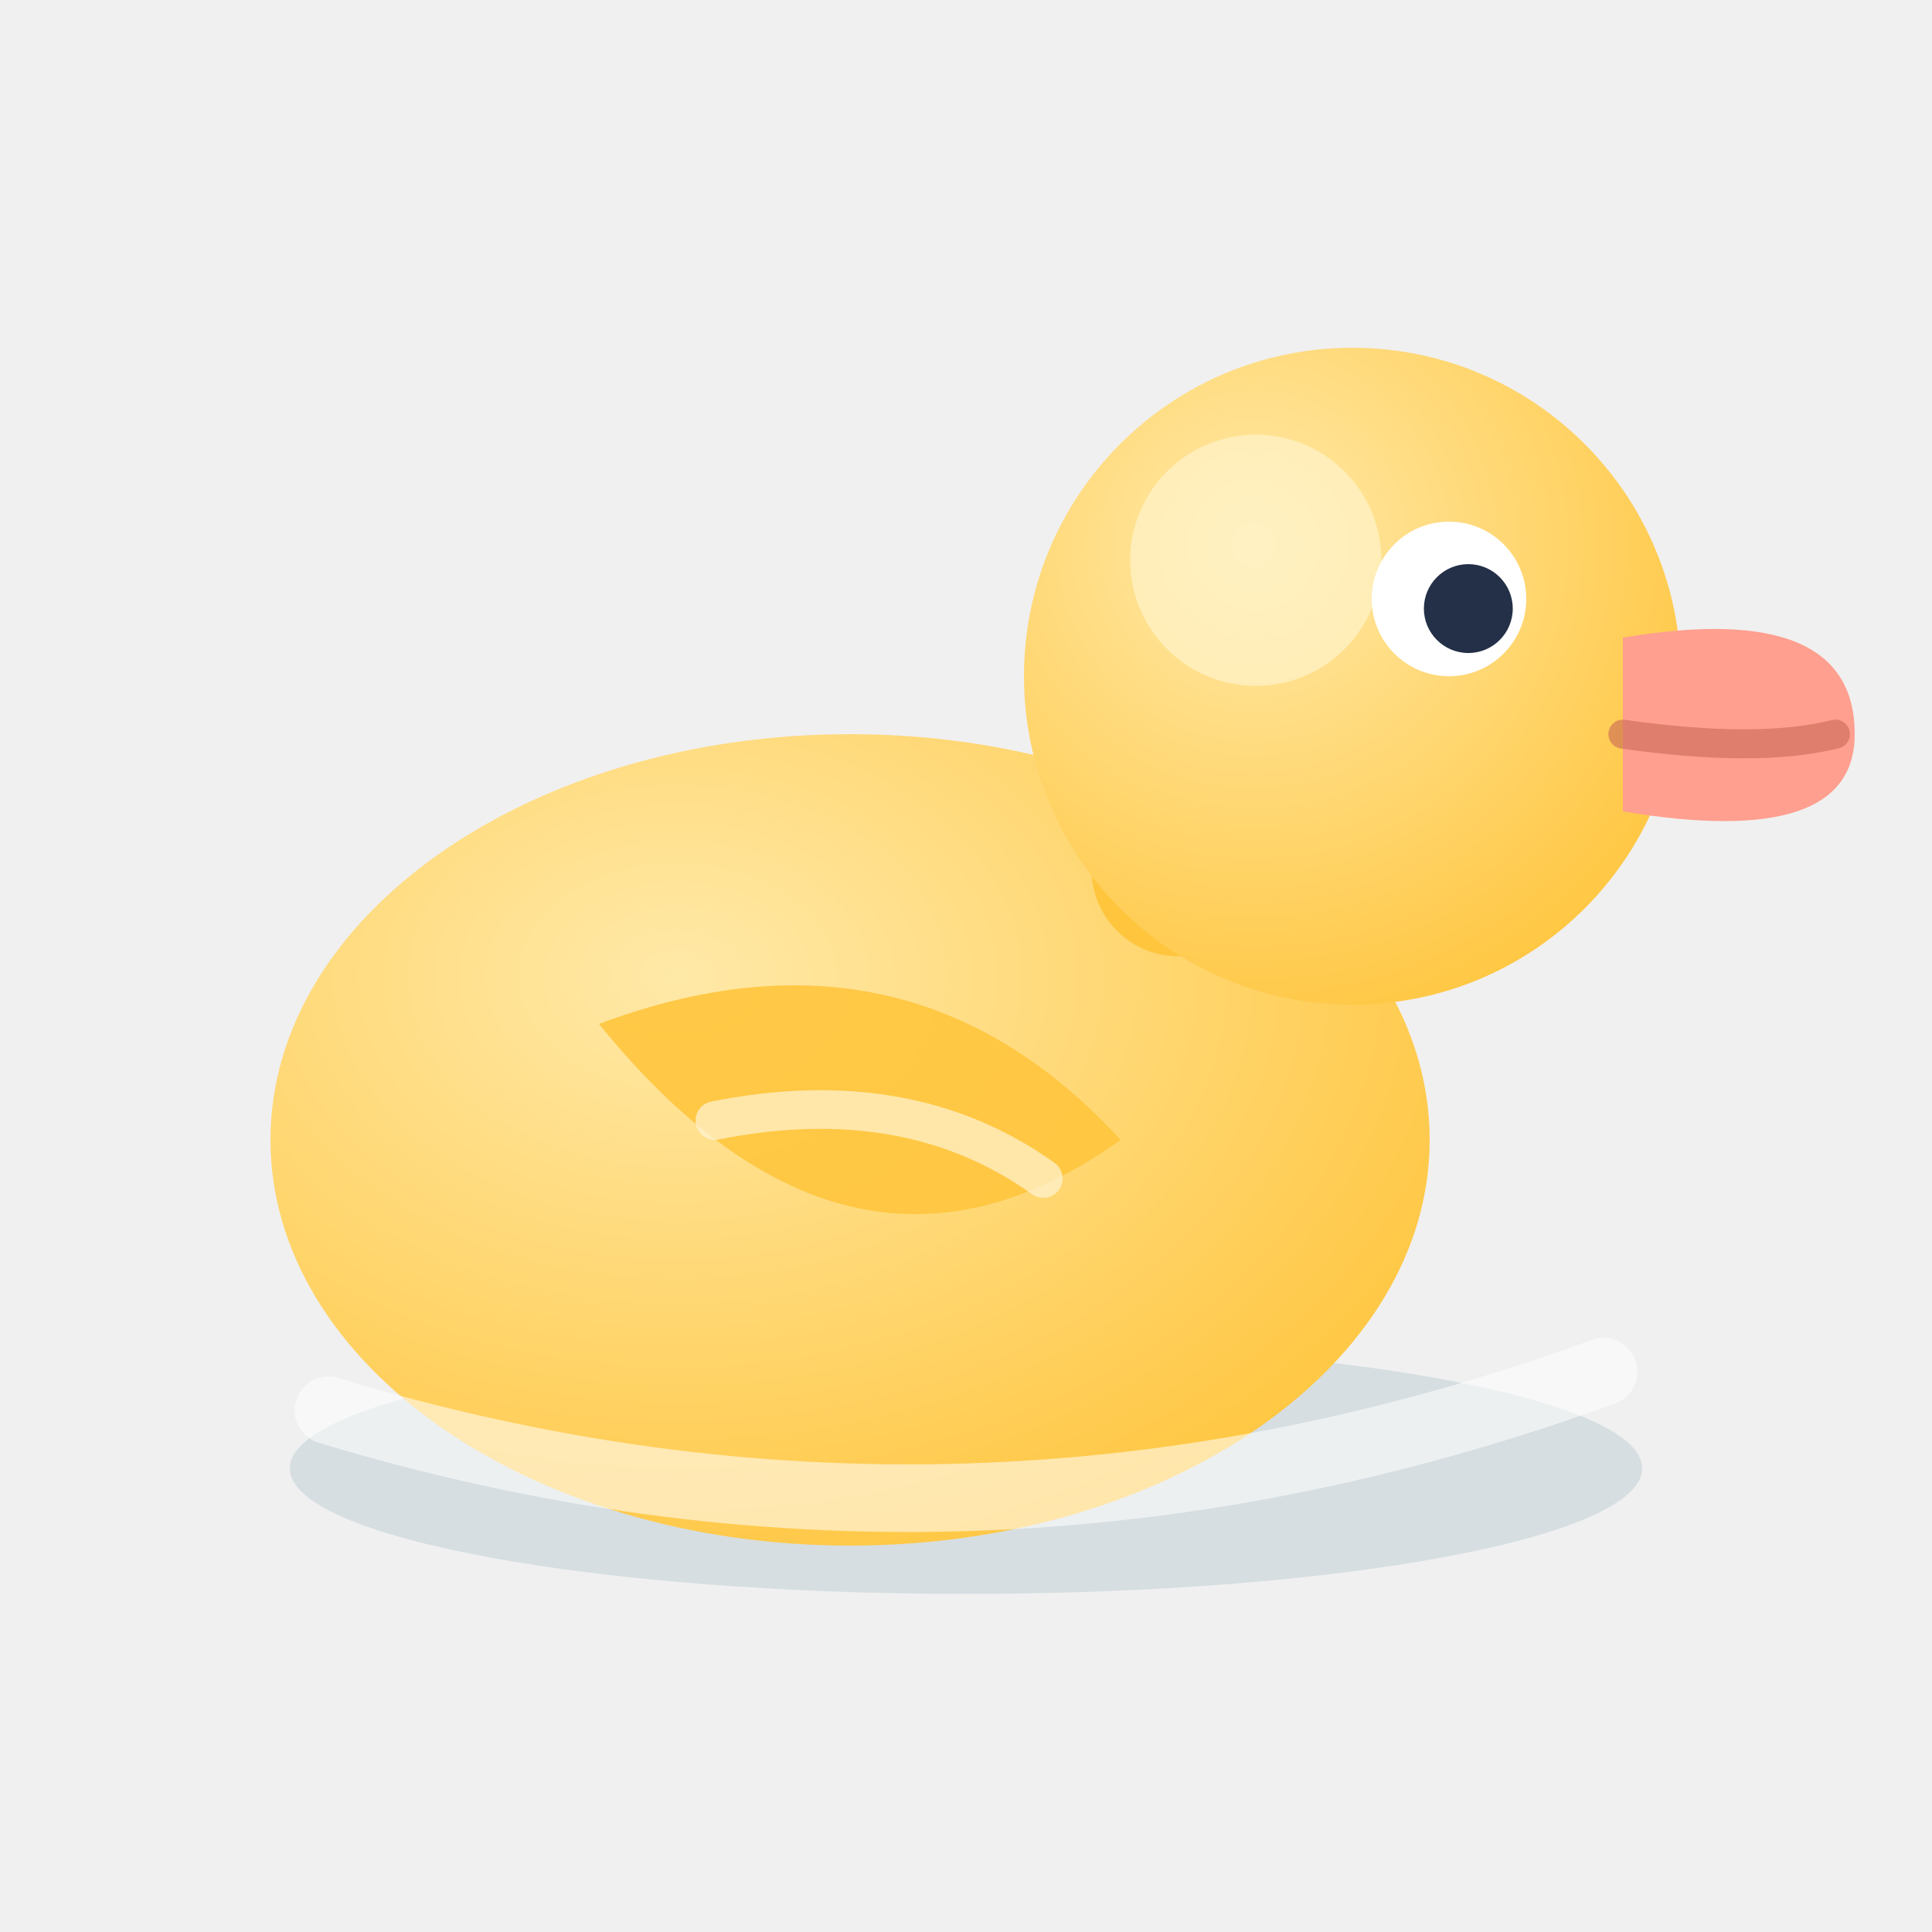
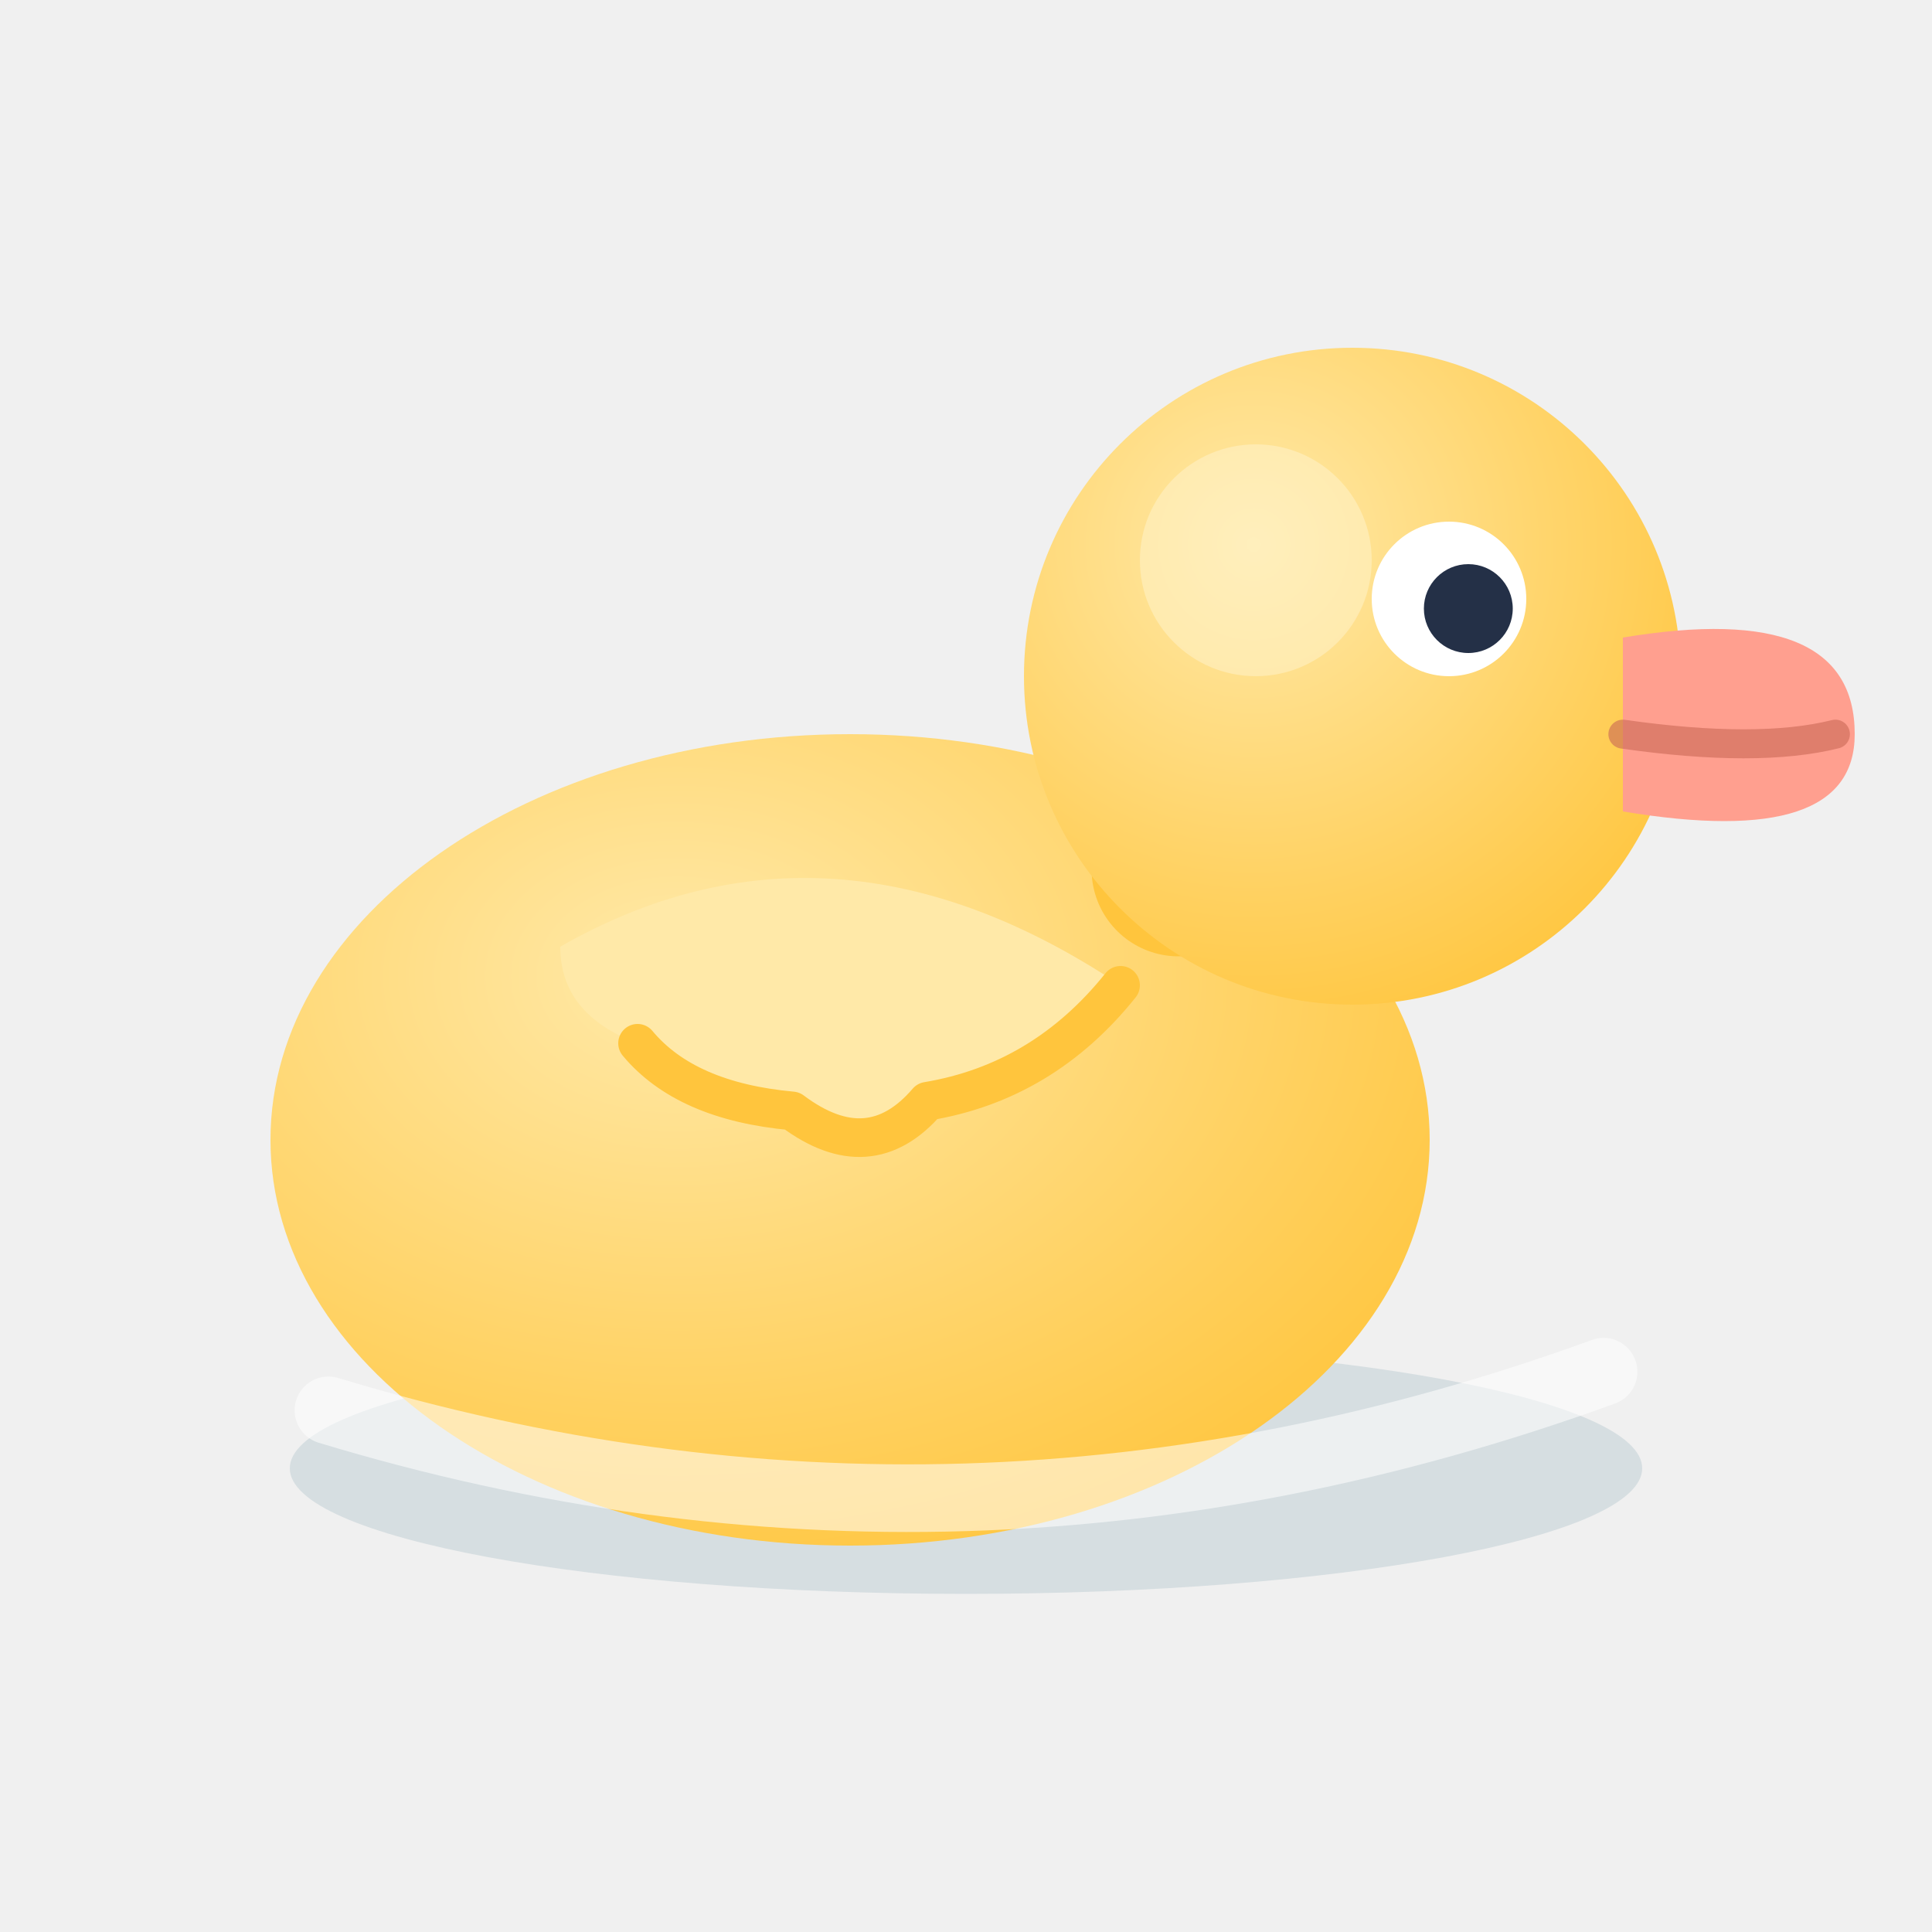
<svg xmlns="http://www.w3.org/2000/svg" viewBox="0 0 200 200" width="200" height="200">
  <defs>
    <radialGradient id="yellowBall" cx="0.35" cy="0.3" r="0.8">
      <stop offset="0" stop-color="#FFE9A8" />
      <stop offset="1" stop-color="#FFC53D" />
    </radialGradient>
  </defs>
  <g id="item-duckling">
    <ellipse cx="100" cy="152" rx="70" ry="13" fill="#15566F" opacity="0.12" />
    <ellipse cx="88" cy="118" rx="60" ry="42" fill="url(#yellowBall)" />
    <path d="M 122 90 q 10 -14 20 -18" stroke="#FFC53D" stroke-width="18" stroke-linecap="round" fill="none" />
    <circle cx="140" cy="70" r="34" fill="url(#yellowBall)" />
-     <circle cx="130" cy="58" r="13" fill="#FFF6D4" opacity="0.6" />
+     <circle cx="130" cy="58" r="12" fill="#FFF6D4" opacity="0.45" />
    <path d="M 168 66 q 24 -4 24 10 q 0 12 -24 8 Z" fill="#FF9F8F" />
    <path d="M 168 76 q 14 2 22 0" stroke="#C96755" stroke-width="3" stroke-linecap="round" fill="none" opacity="0.6" />
    <circle cx="150" cy="62" r="8" fill="#FFFFFF" />
    <circle cx="152" cy="63" r="4.6" fill="#243047" />
-     <path d="M 62 106 q 32 -12 54 12 q -28 20 -54 -12 Z" fill="#FFC53D" opacity="0.9" />
-     <path d="M 74 116 q 20 -4 34 6" stroke="#FFF3D4" stroke-width="4" stroke-linecap="round" fill="none" opacity="0.7" />
+     <path d="M 58 98 q 28 -16 58 4 q -8 10 -20 12 q -6 7 -14 1 q -11 -1 -16 -7 q -8 -3 -8 -10 Z" fill="#FFE9A8" />
+     <path d="M 116 102 q -8 10 -20 12 q -6 7 -14 1 q -11 -1 -16 -7" fill="none" stroke="#FFC53D" stroke-width="4" stroke-linecap="round" stroke-linejoin="round" />
    <path d="M 34 146 q 66 20 132 -4" stroke="#FFFFFF" stroke-width="7" stroke-linecap="round" fill="none" opacity="0.55" />
  </g>
</svg>
